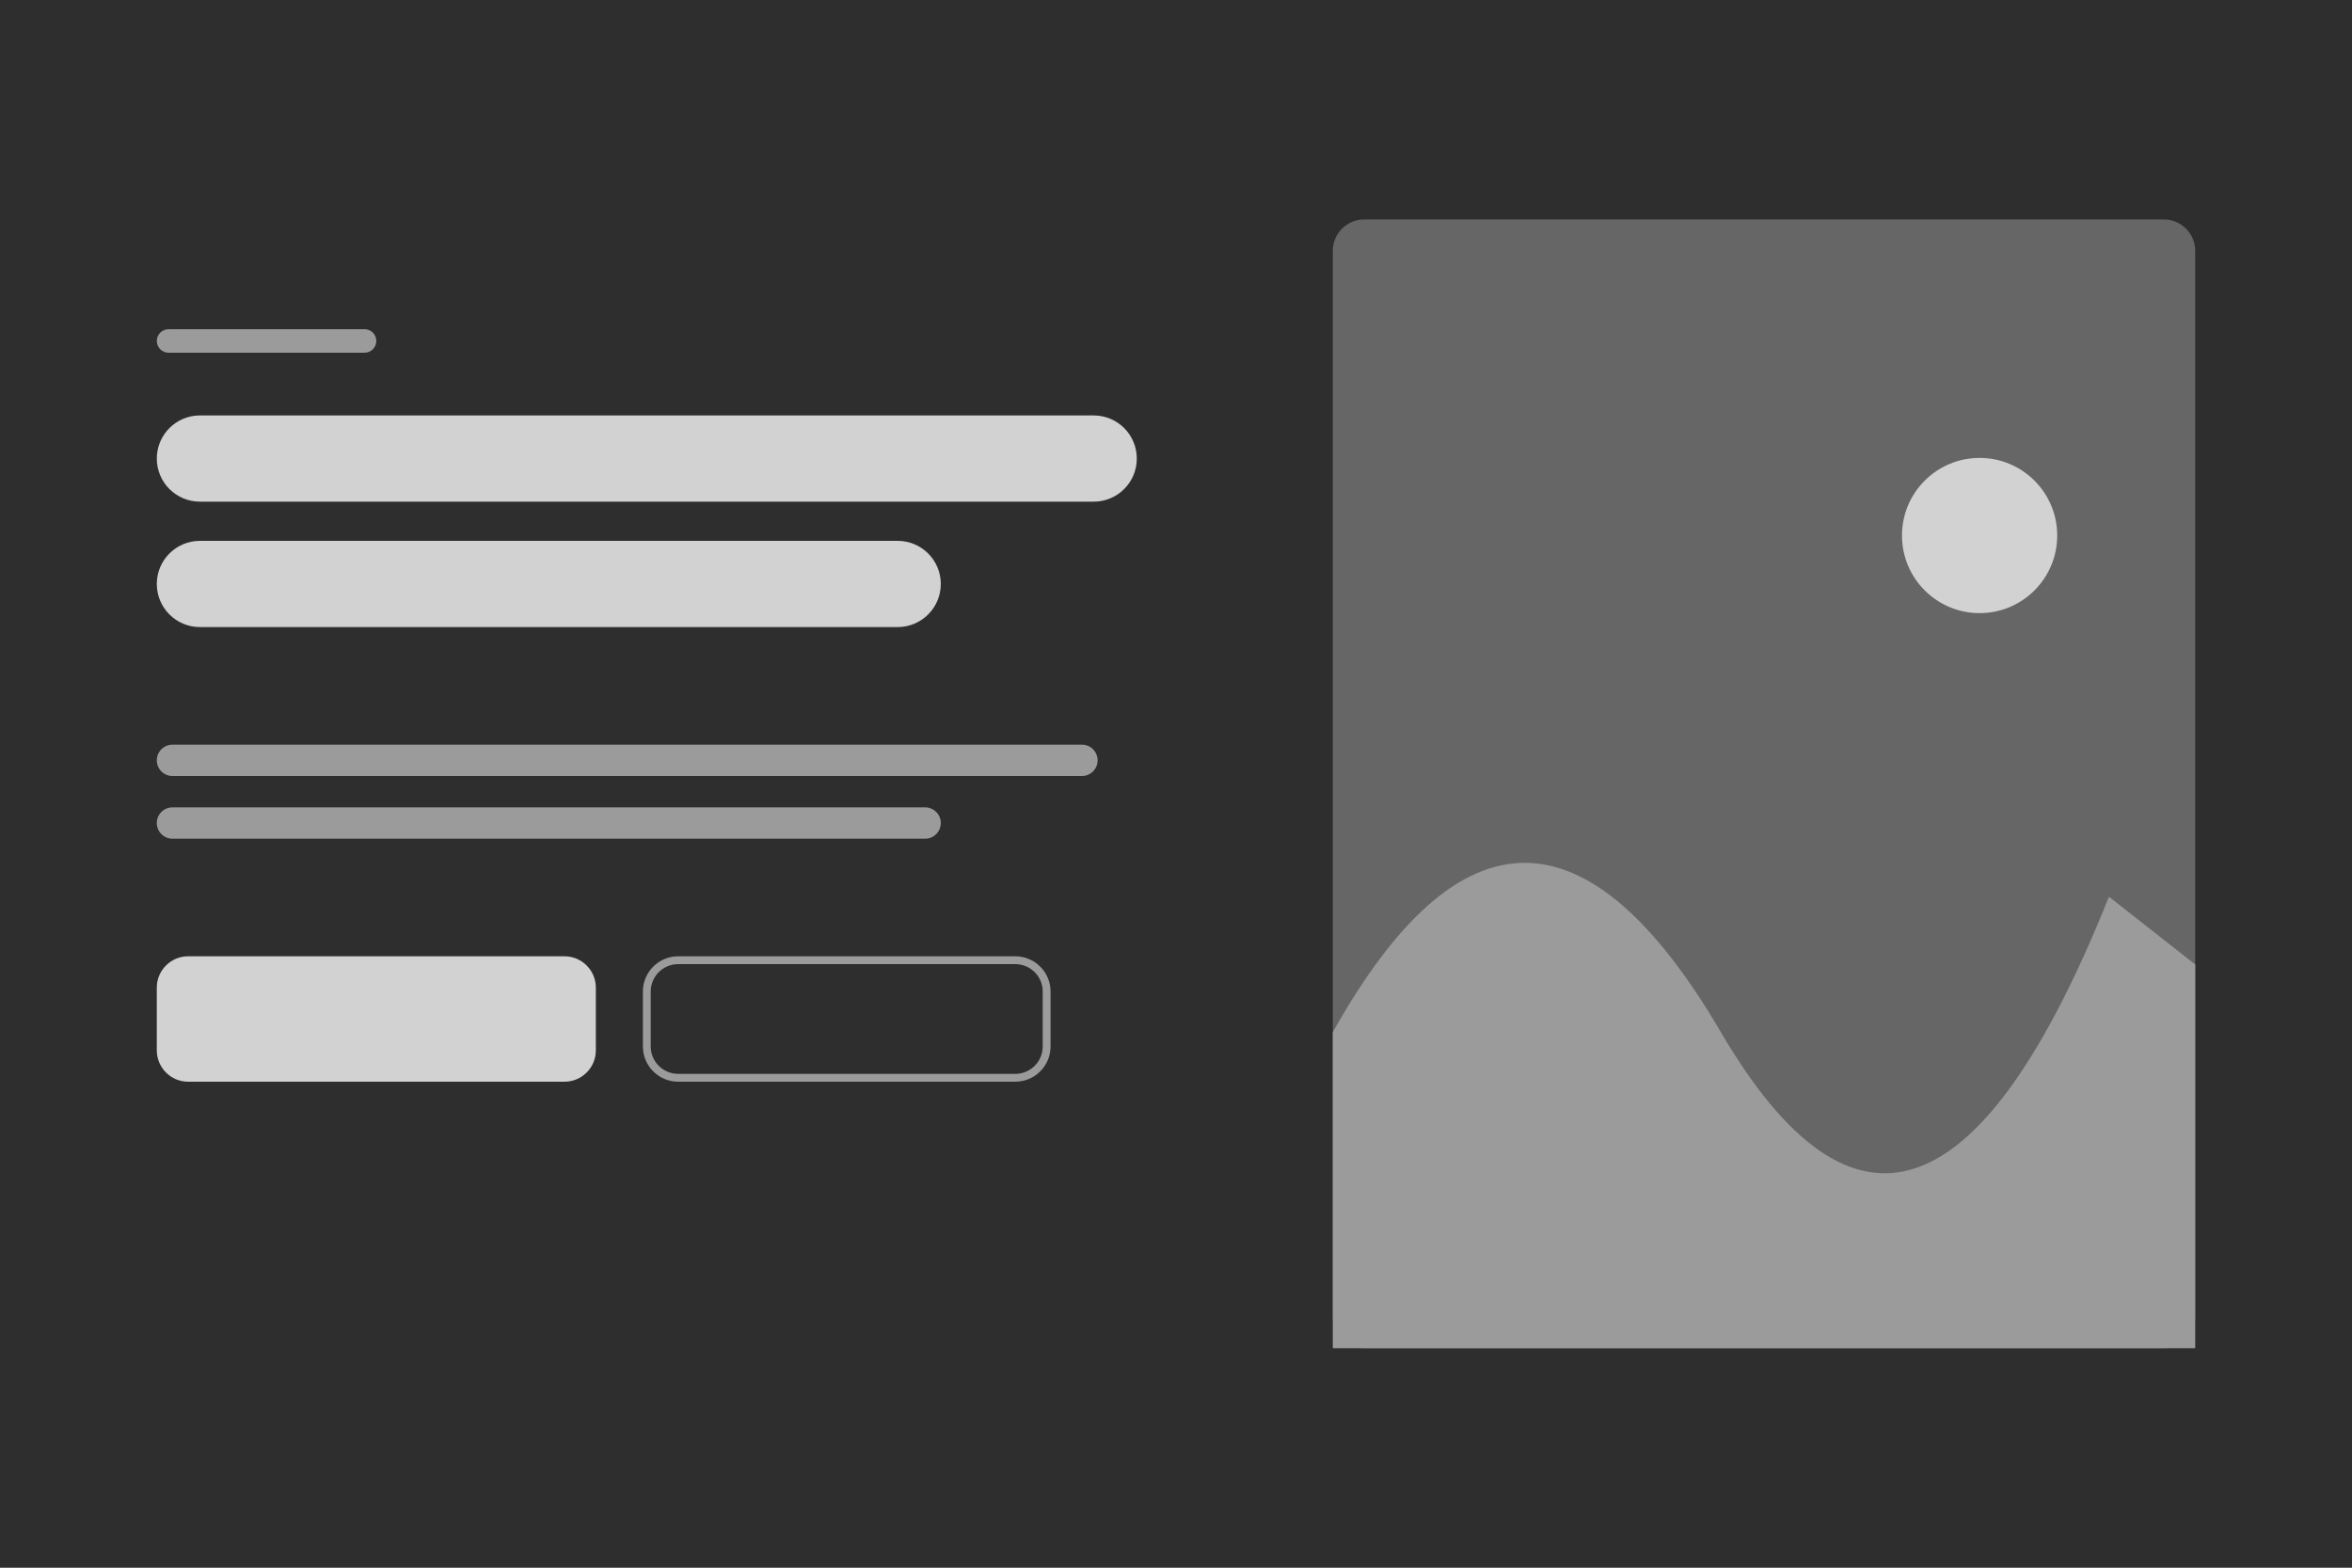
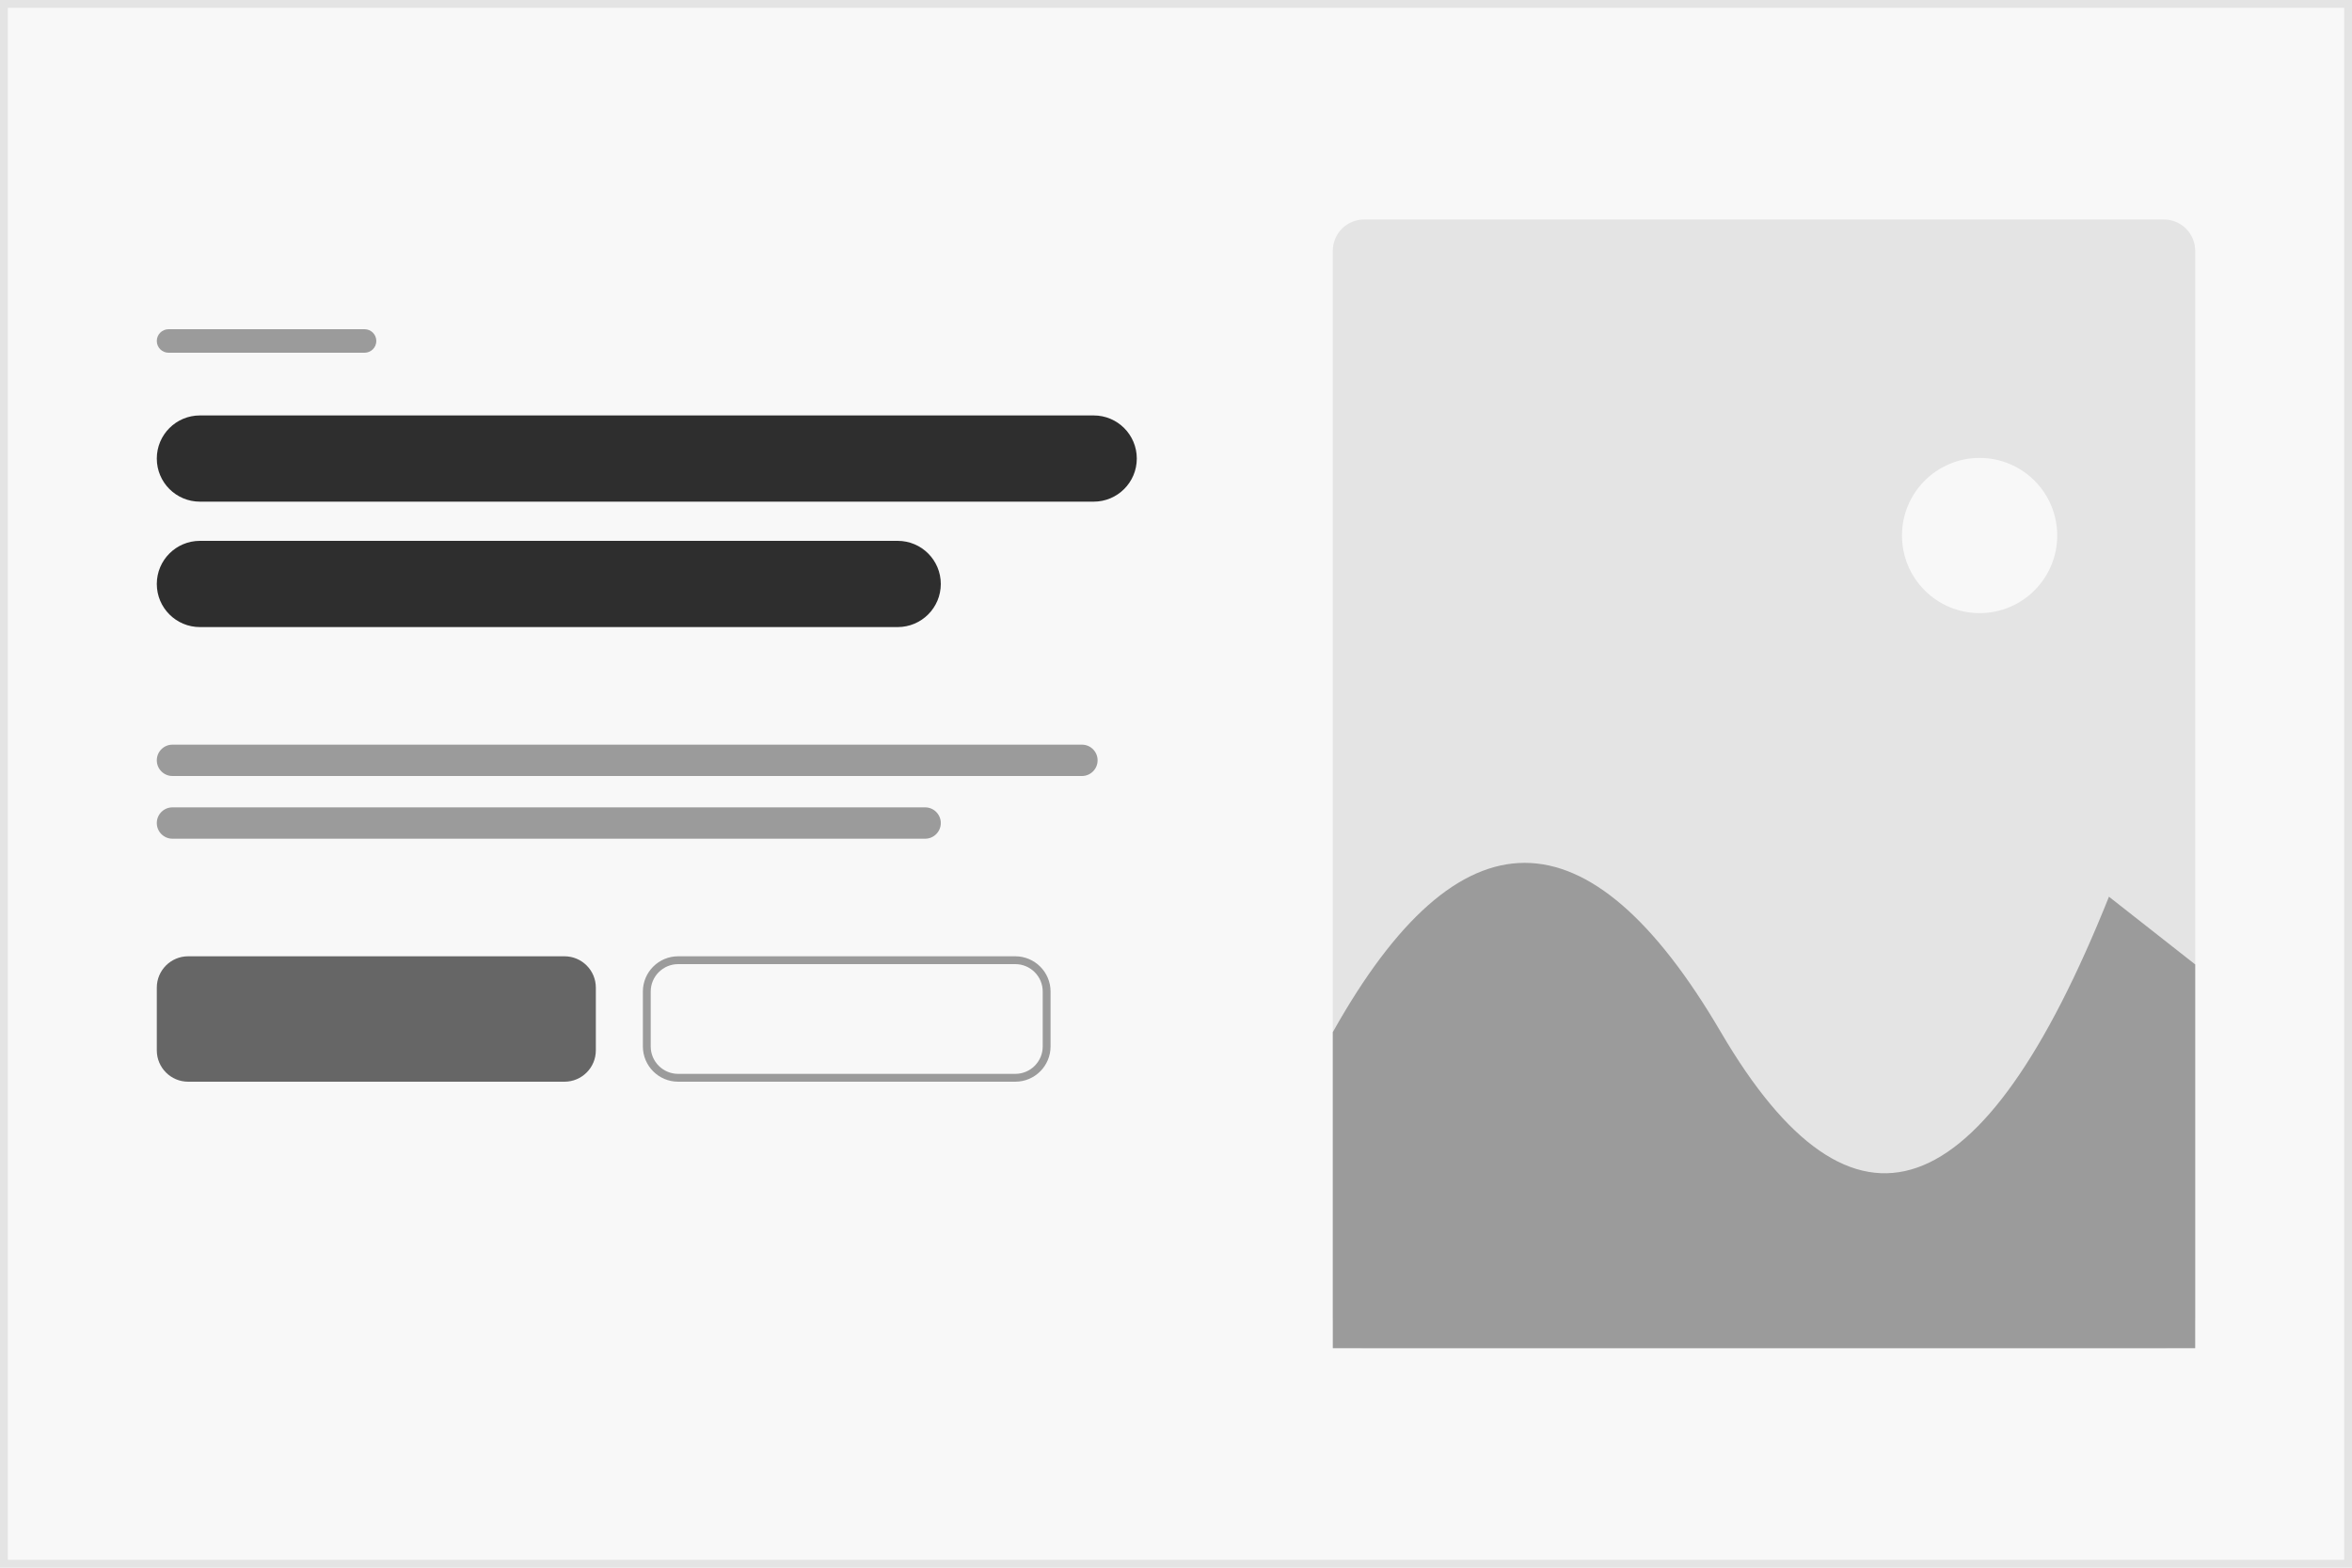
<svg xmlns="http://www.w3.org/2000/svg" viewBox="0 0 600 400" width="600" height="400" role="img">
-   <rect x="0" y="0" width="600" height="400" rx="0" fill="#f4f4f4" />
-   <rect x="1" y="1" width="598" height="398" rx="0" fill="none" stroke="#d2d2d2" stroke-width="2" />
-   <rect x="0" y="0" width="600" height="400" rx="0" fill="#2e2e2e" />
+   <rect x="0" y="0" width="600" height="400" rx="0" fill="#f8f8f8" />
+   <rect x="1" y="1" width="598" height="398" rx="0" fill="none" stroke="#e4e4e4" stroke-width="2" />
  <rect x="40" y="84" width="56" height="6" rx="3" fill="#9b9b9b" />
-   <rect x="40" y="106" width="250" height="22" rx="11" fill="#d2d2d2" />
-   <rect x="40" y="138" width="200" height="22" rx="11" fill="#d2d2d2" />
+   <rect x="40" y="106" width="250" height="22" rx="11" fill="#2e2e2e" />
+   <rect x="40" y="138" width="200" height="22" rx="11" fill="#2e2e2e" />
  <rect x="40" y="190" width="240" height="8" rx="4" fill="#9b9b9b" />
  <rect x="40" y="206" width="200" height="8" rx="4" fill="#9b9b9b" />
-   <rect x="40" y="244" width="112" height="32" rx="8" fill="#d2d2d2" />
+   <rect x="40" y="244" width="112" height="32" rx="8" fill="#666666" />
  <rect x="165" y="245" width="102" height="30" rx="8" fill="none" stroke="#9b9b9b" stroke-width="2" />
  <g>
-     <rect x="340" y="56" width="220" height="288" rx="8" fill="#666666" />
+     <rect x="340" y="56" width="220" height="288" rx="8" fill="#e4e4e4" />
    <path d="M340 344 L340 263.36 Q388.4 176.96 439 263.36 T538 228.8 L560 246.08 L560 344 Z" fill="#9b9b9b" />
-     <circle cx="505" cy="136.64" r="19.8" fill="#d2d2d2" />
+     <circle cx="505" cy="136.64" r="19.8" fill="#f8f8f8" />
  </g>
</svg>
